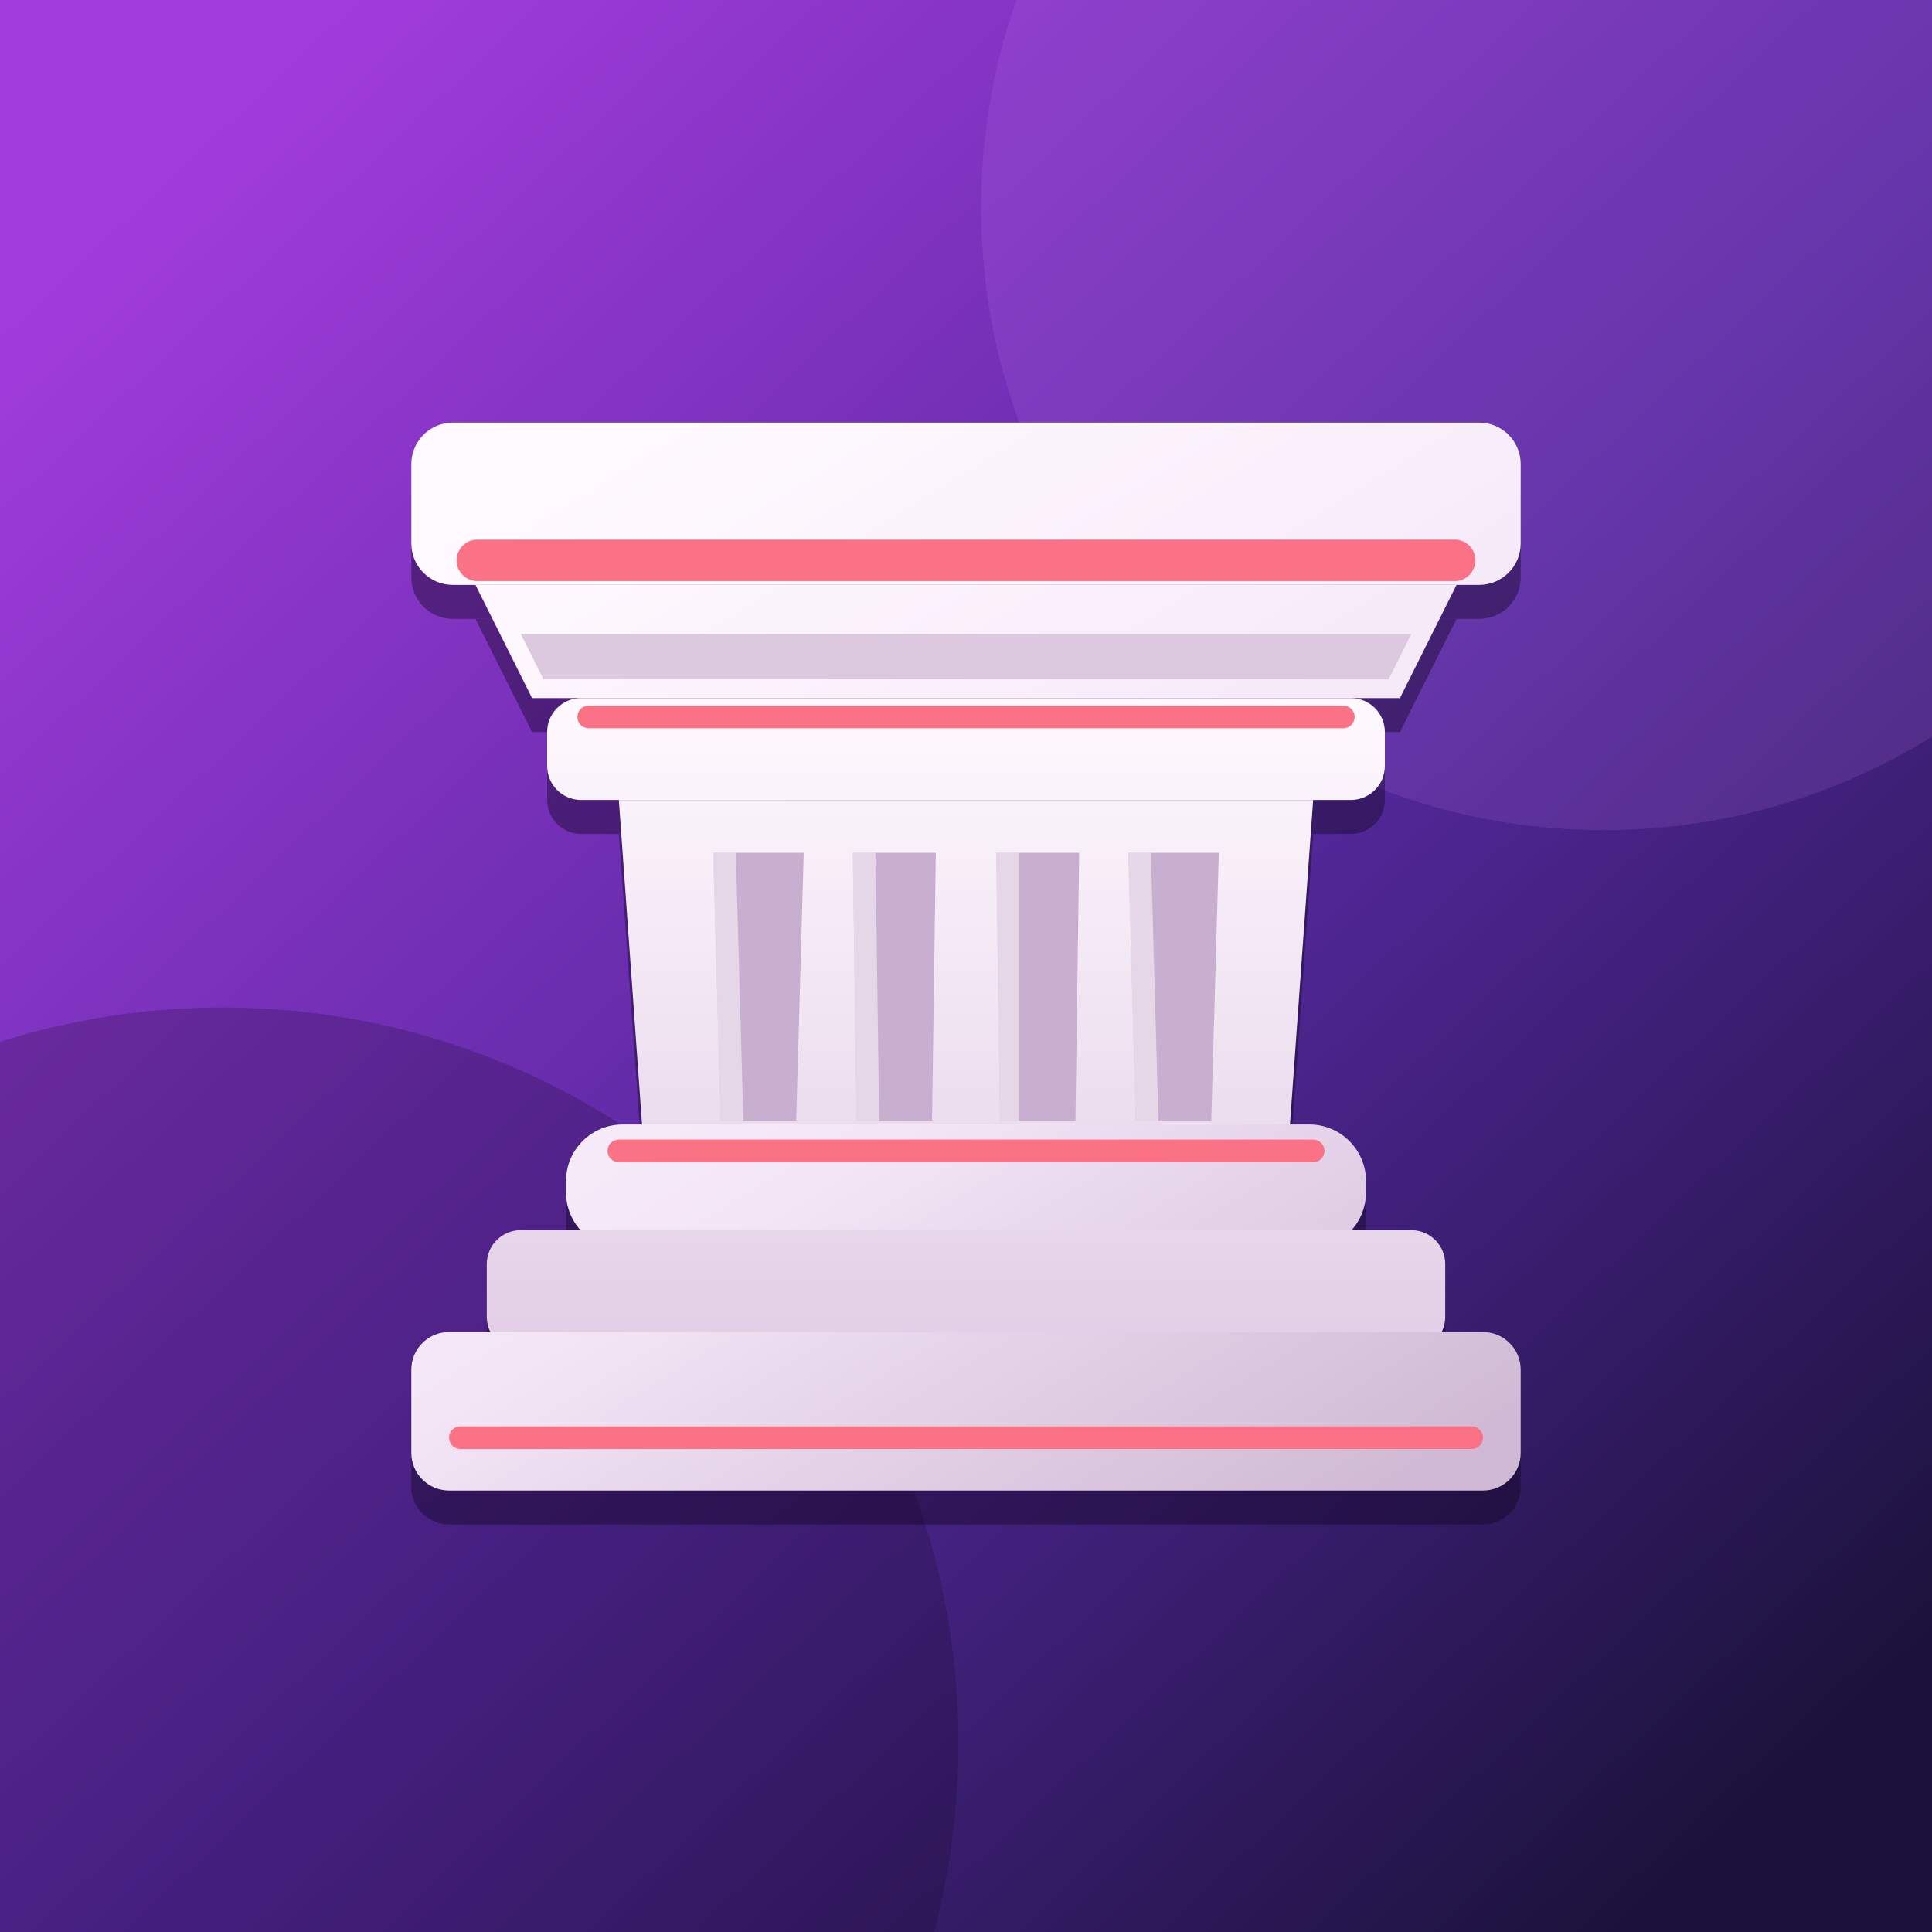
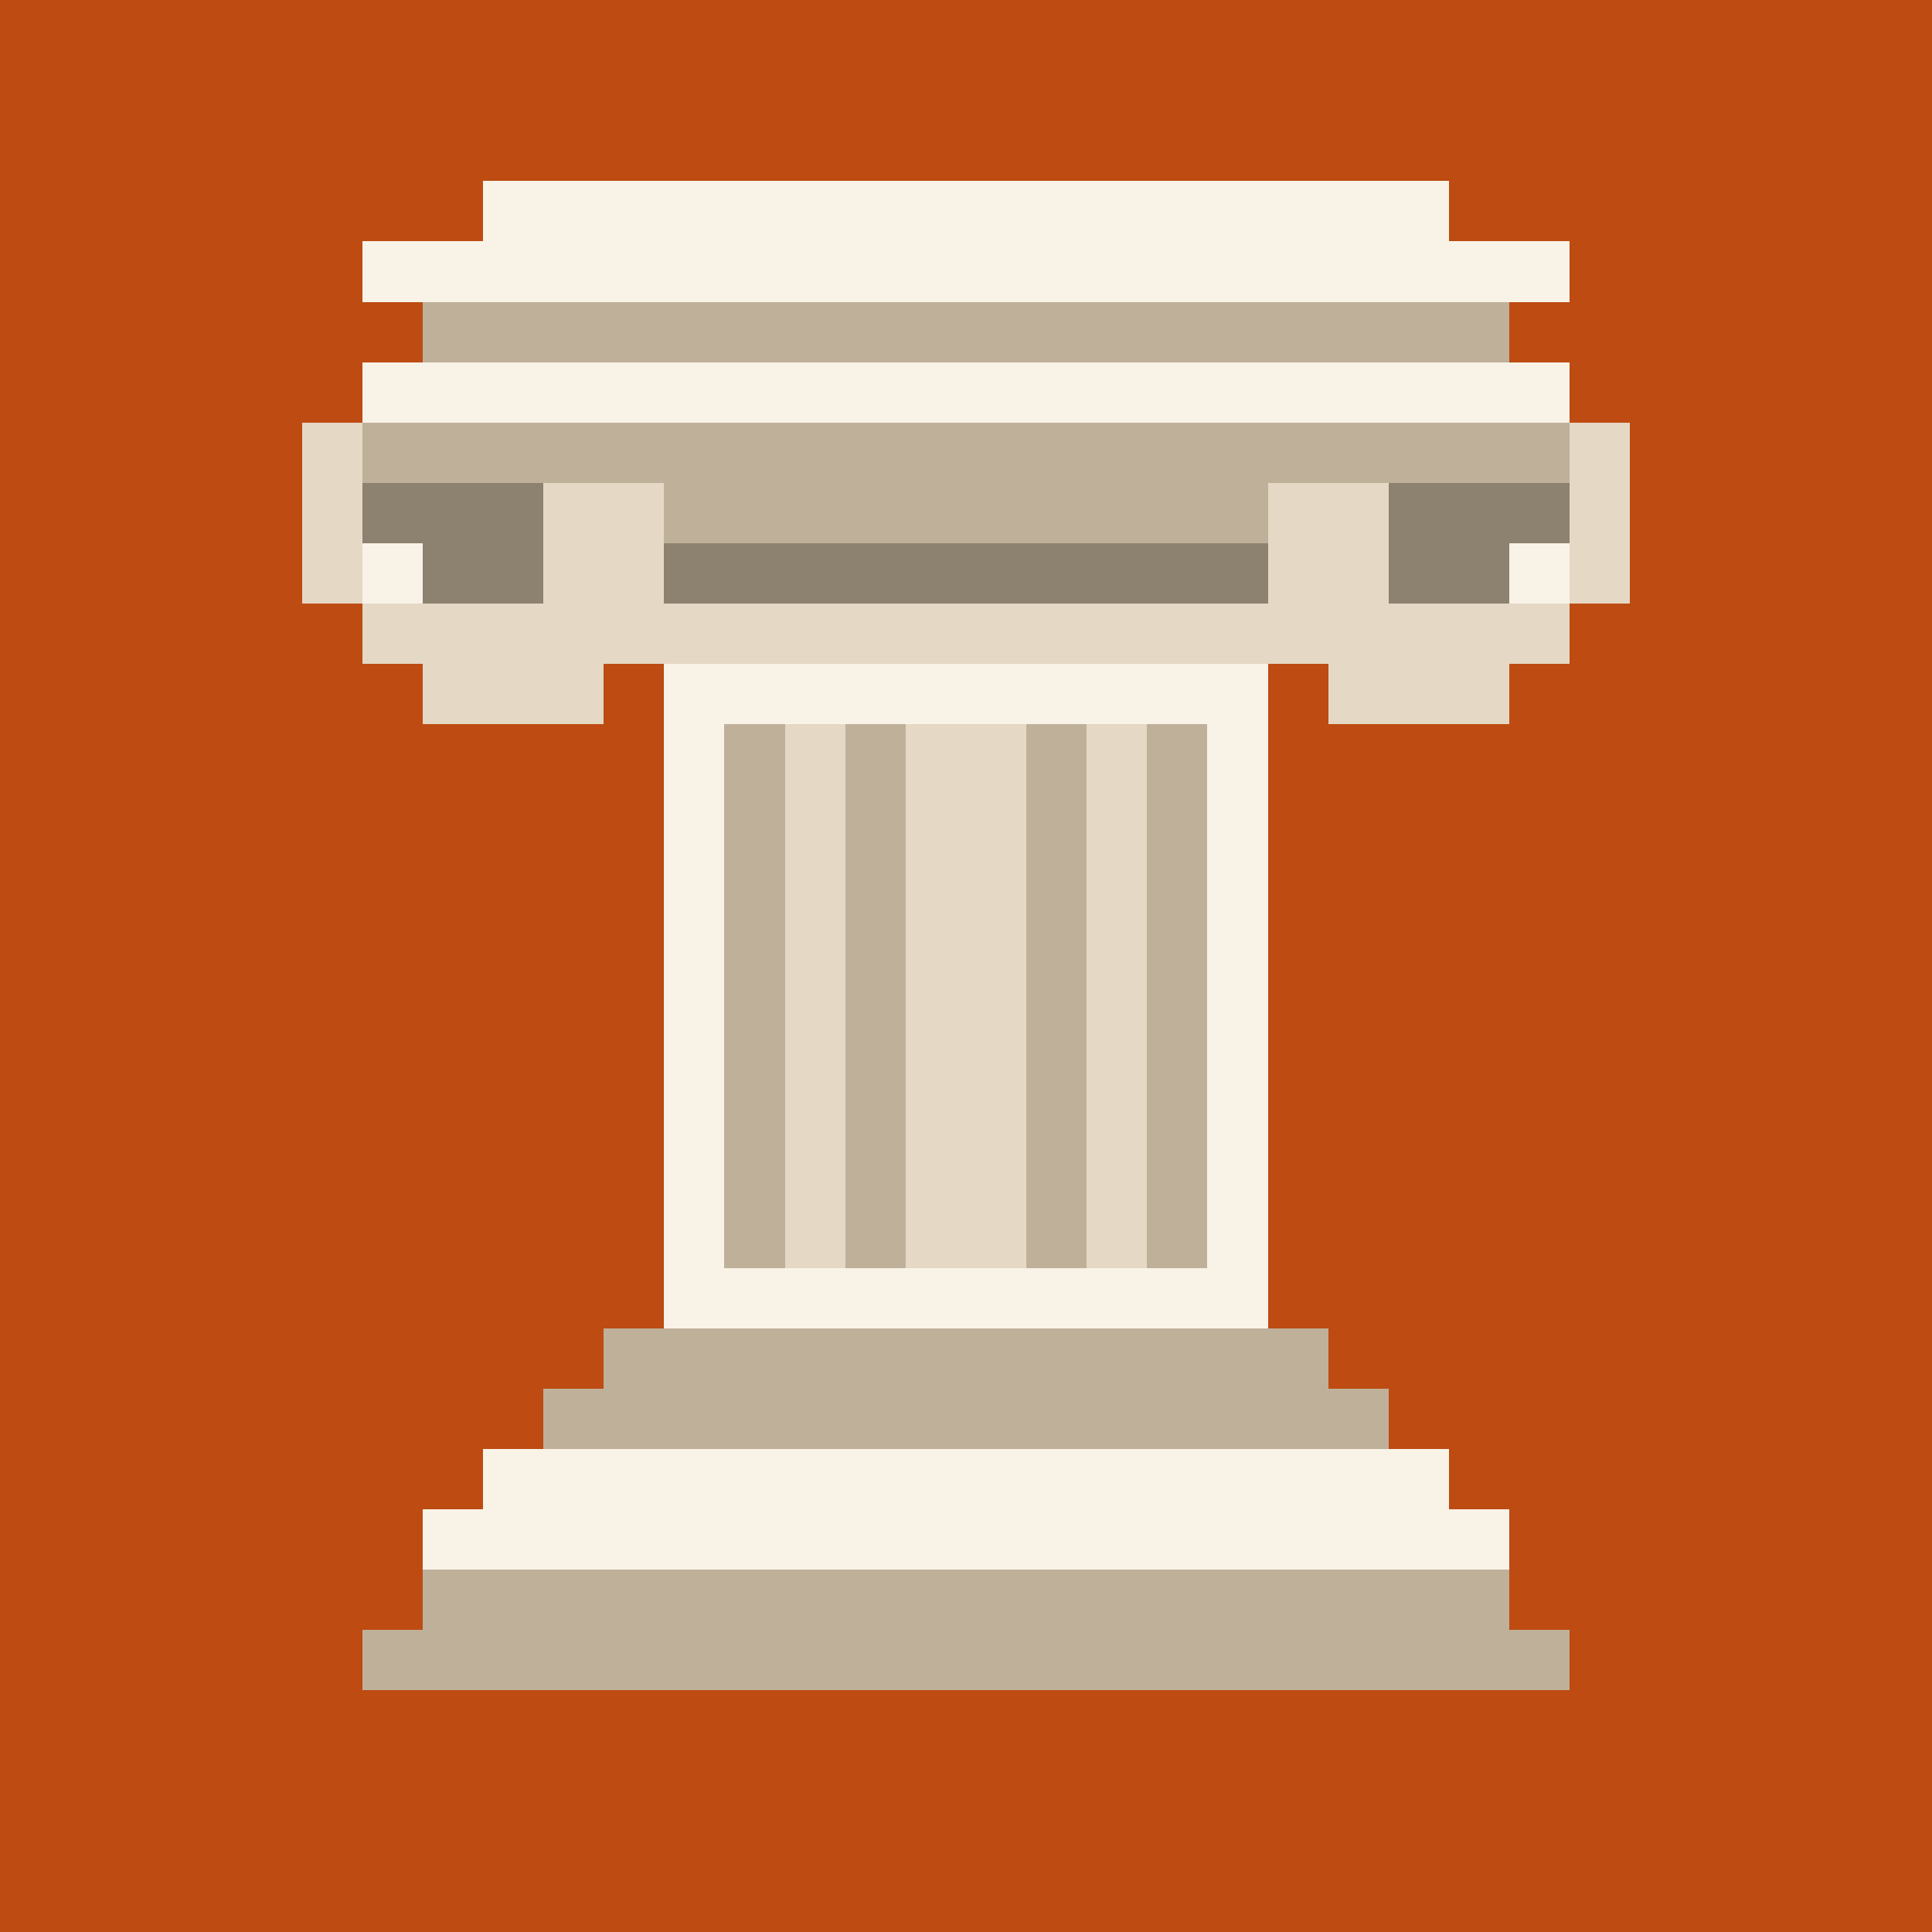
- <svg xmlns="http://www.w3.org/2000/svg" viewBox="0 0 1024 1024">
-   <defs>
-     <linearGradient id="background" x1="96" y1="70" x2="930" y2="956" gradientUnits="userSpaceOnUse">
-       <stop offset="0" stop-color="#a33cdd" />
-       <stop offset="0.54" stop-color="#55289d" />
-       <stop offset="1" stop-color="#1b123b" />
-     </linearGradient>
-     <linearGradient id="stone" x1="330" y1="238" x2="690" y2="824" gradientUnits="userSpaceOnUse">
-       <stop offset="0" stop-color="#fffaff" />
-       <stop offset="0.55" stop-color="#f4e6f7" />
-       <stop offset="1" stop-color="#cfb9d4" />
-     </linearGradient>
-     <linearGradient id="stone-edge" x1="512" y1="366" x2="512" y2="752" gradientUnits="userSpaceOnUse">
-       <stop offset="0" stop-color="#fffaff" />
-       <stop offset="1" stop-color="#dfc9e3" />
-     </linearGradient>
-   </defs>
-   <rect width="1024" height="1024" fill="url(#background)" />
-   <circle cx="850" cy="110" r="330" fill="#d28aff" opacity="0.13" />
-   <circle cx="118" cy="924" r="390" fill="#10051f" opacity="0.22" />
-   <g transform="translate(0 18)" fill="#10051f" opacity="0.42">
-     <rect x="218" y="224" width="588" height="86" rx="22" />
-     <path d="M252 310H772L742 370H282Z" />
-     <rect x="290" y="370" width="444" height="54" rx="18" />
-     <path d="M328 424H696L682 620H342Z" />
-     <rect x="300" y="596" width="424" height="66" rx="30" />
-     <rect x="258" y="652" width="508" height="64" rx="18" />
-     <rect x="218" y="706" width="588" height="84" rx="20" />
-   </g>
+ <svg xmlns="http://www.w3.org/2000/svg" viewBox="0 0 1024 1024" shape-rendering="crispEdges">
+   <rect width="1024" height="1024" fill="#bd4b12" />
  <g id="column">
-     <rect x="218" y="224" width="588" height="86" rx="22" fill="url(#stone)" />
-     <rect x="242" y="286" width="540" height="22" rx="11" fill="#fb7185" />
-     <path d="M252 310H772L742 370H282Z" fill="url(#stone)" />
-     <path d="M276 336H748L736 360H288Z" fill="#dcc8df" />
-     <rect x="290" y="370" width="444" height="54" rx="18" fill="url(#stone-edge)" />
-     <rect x="306" y="374" width="412" height="12" rx="6" fill="#fb7185" />
-     <path d="M328 424H696L682 620H342Z" fill="url(#stone-edge)" />
-     <g fill="#c9afcf">
-       <path d="M378 452H426L422 594H382Z" />
-       <path d="M452 452H496L494 594H454Z" />
-       <path d="M528 452H572L570 594H530Z" />
-       <path d="M598 452H646L642 594H602Z" />
+     <g fill="#e5d8c4">
+       <rect x="256" y="96" width="512" height="32" />
+       <rect x="192" y="128" width="640" height="32" />
+       <rect x="224" y="160" width="576" height="32" />
+       <rect x="192" y="192" width="640" height="64" />
+       <rect x="160" y="224" width="192" height="96" />
+       <rect x="672" y="224" width="192" height="96" />
+       <rect x="320" y="224" width="384" height="32" />
+       <rect x="352" y="256" width="320" height="64" />
+       <rect x="192" y="320" width="128" height="32" />
+       <rect x="704" y="320" width="128" height="32" />
+       <rect x="320" y="320" width="384" height="32" />
+       <rect x="224" y="352" width="96" height="32" />
+       <rect x="704" y="352" width="96" height="32" />
+       <rect x="352" y="352" width="320" height="32" />
+       <rect x="352" y="384" width="320" height="288" />
+       <rect x="352" y="672" width="320" height="32" />
+       <rect x="320" y="704" width="384" height="32" />
+       <rect x="288" y="736" width="448" height="32" />
+       <rect x="256" y="768" width="512" height="32" />
+       <rect x="224" y="800" width="576" height="64" />
+       <rect x="192" y="864" width="640" height="32" />
    </g>
-     <g fill="#fffaff" opacity="0.52">
-       <path d="M378 452H390L394 594H382Z" />
-       <path d="M452 452H464L466 594H454Z" />
-       <path d="M528 452H540L540 594H530Z" />
-       <path d="M598 452H610L614 594H602Z" />
+     <g fill="#bfb09a">
+       <rect x="224" y="160" width="576" height="32" />
+       <rect x="192" y="224" width="640" height="32" />
+       <rect x="352" y="256" width="320" height="32" />
+       <rect x="384" y="384" width="32" height="288" />
+       <rect x="448" y="384" width="32" height="288" />
+       <rect x="544" y="384" width="32" height="288" />
+       <rect x="608" y="384" width="32" height="288" />
+       <rect x="320" y="704" width="384" height="32" />
+       <rect x="288" y="736" width="448" height="32" />
+       <rect x="224" y="832" width="576" height="32" />
+       <rect x="192" y="864" width="640" height="32" />
    </g>
-     <rect x="300" y="596" width="424" height="66" rx="30" fill="url(#stone)" />
-     <rect x="322" y="604" width="380" height="12" rx="6" fill="#fb7185" />
-     <rect x="258" y="652" width="508" height="64" rx="18" fill="url(#stone-edge)" />
-     <rect x="218" y="706" width="588" height="84" rx="20" fill="url(#stone)" />
-     <path d="M244 762H780" stroke="#fb7185" stroke-width="12" stroke-linecap="round" />
+     <g fill="#8d8170">
+       <rect x="192" y="256" width="96" height="64" />
+       <rect x="736" y="256" width="96" height="64" />
+       <rect x="352" y="288" width="320" height="32" />
+     </g>
+     <g fill="#f9f3e7">
+       <rect x="256" y="96" width="512" height="32" />
+       <rect x="192" y="128" width="640" height="32" />
+       <rect x="192" y="192" width="640" height="32" />
+       <rect x="192" y="288" width="32" height="32" />
+       <rect x="800" y="288" width="32" height="32" />
+       <rect x="352" y="352" width="320" height="32" />
+       <rect x="352" y="384" width="32" height="288" />
+       <rect x="640" y="384" width="32" height="288" />
+       <rect x="352" y="672" width="320" height="32" />
+       <rect x="256" y="768" width="512" height="32" />
+       <rect x="224" y="800" width="576" height="32" />
+     </g>
  </g>
</svg>
